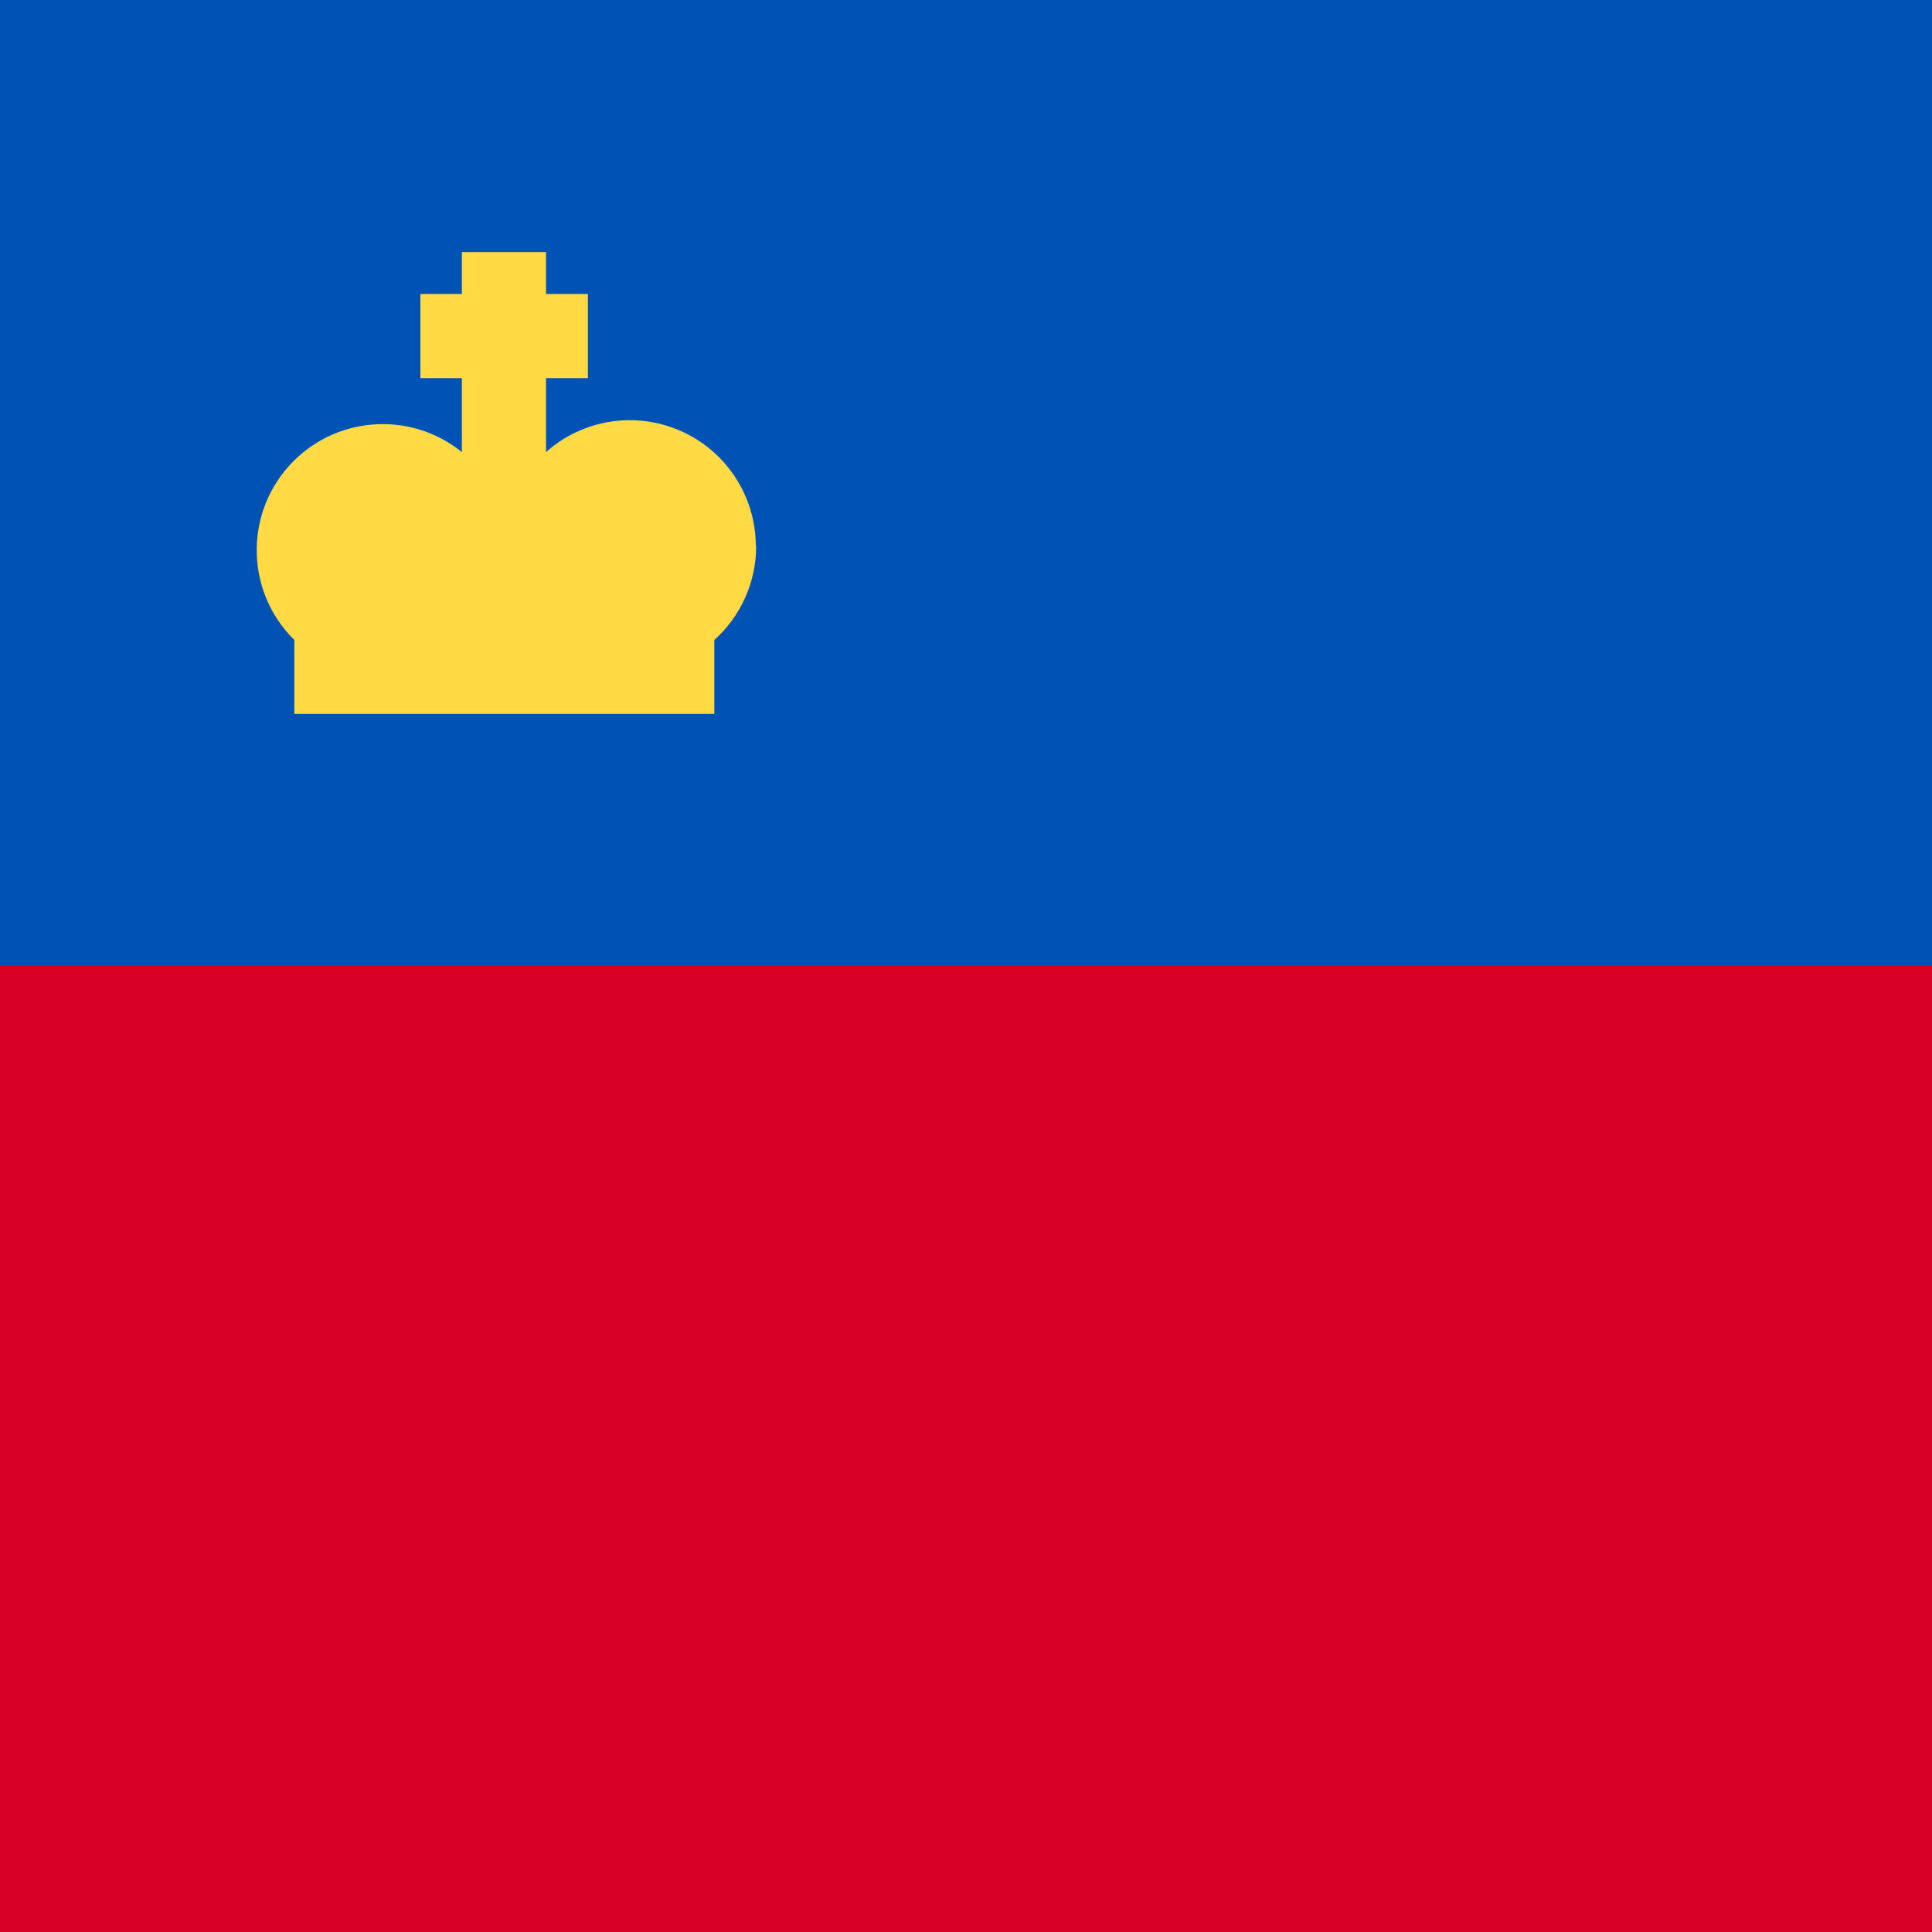
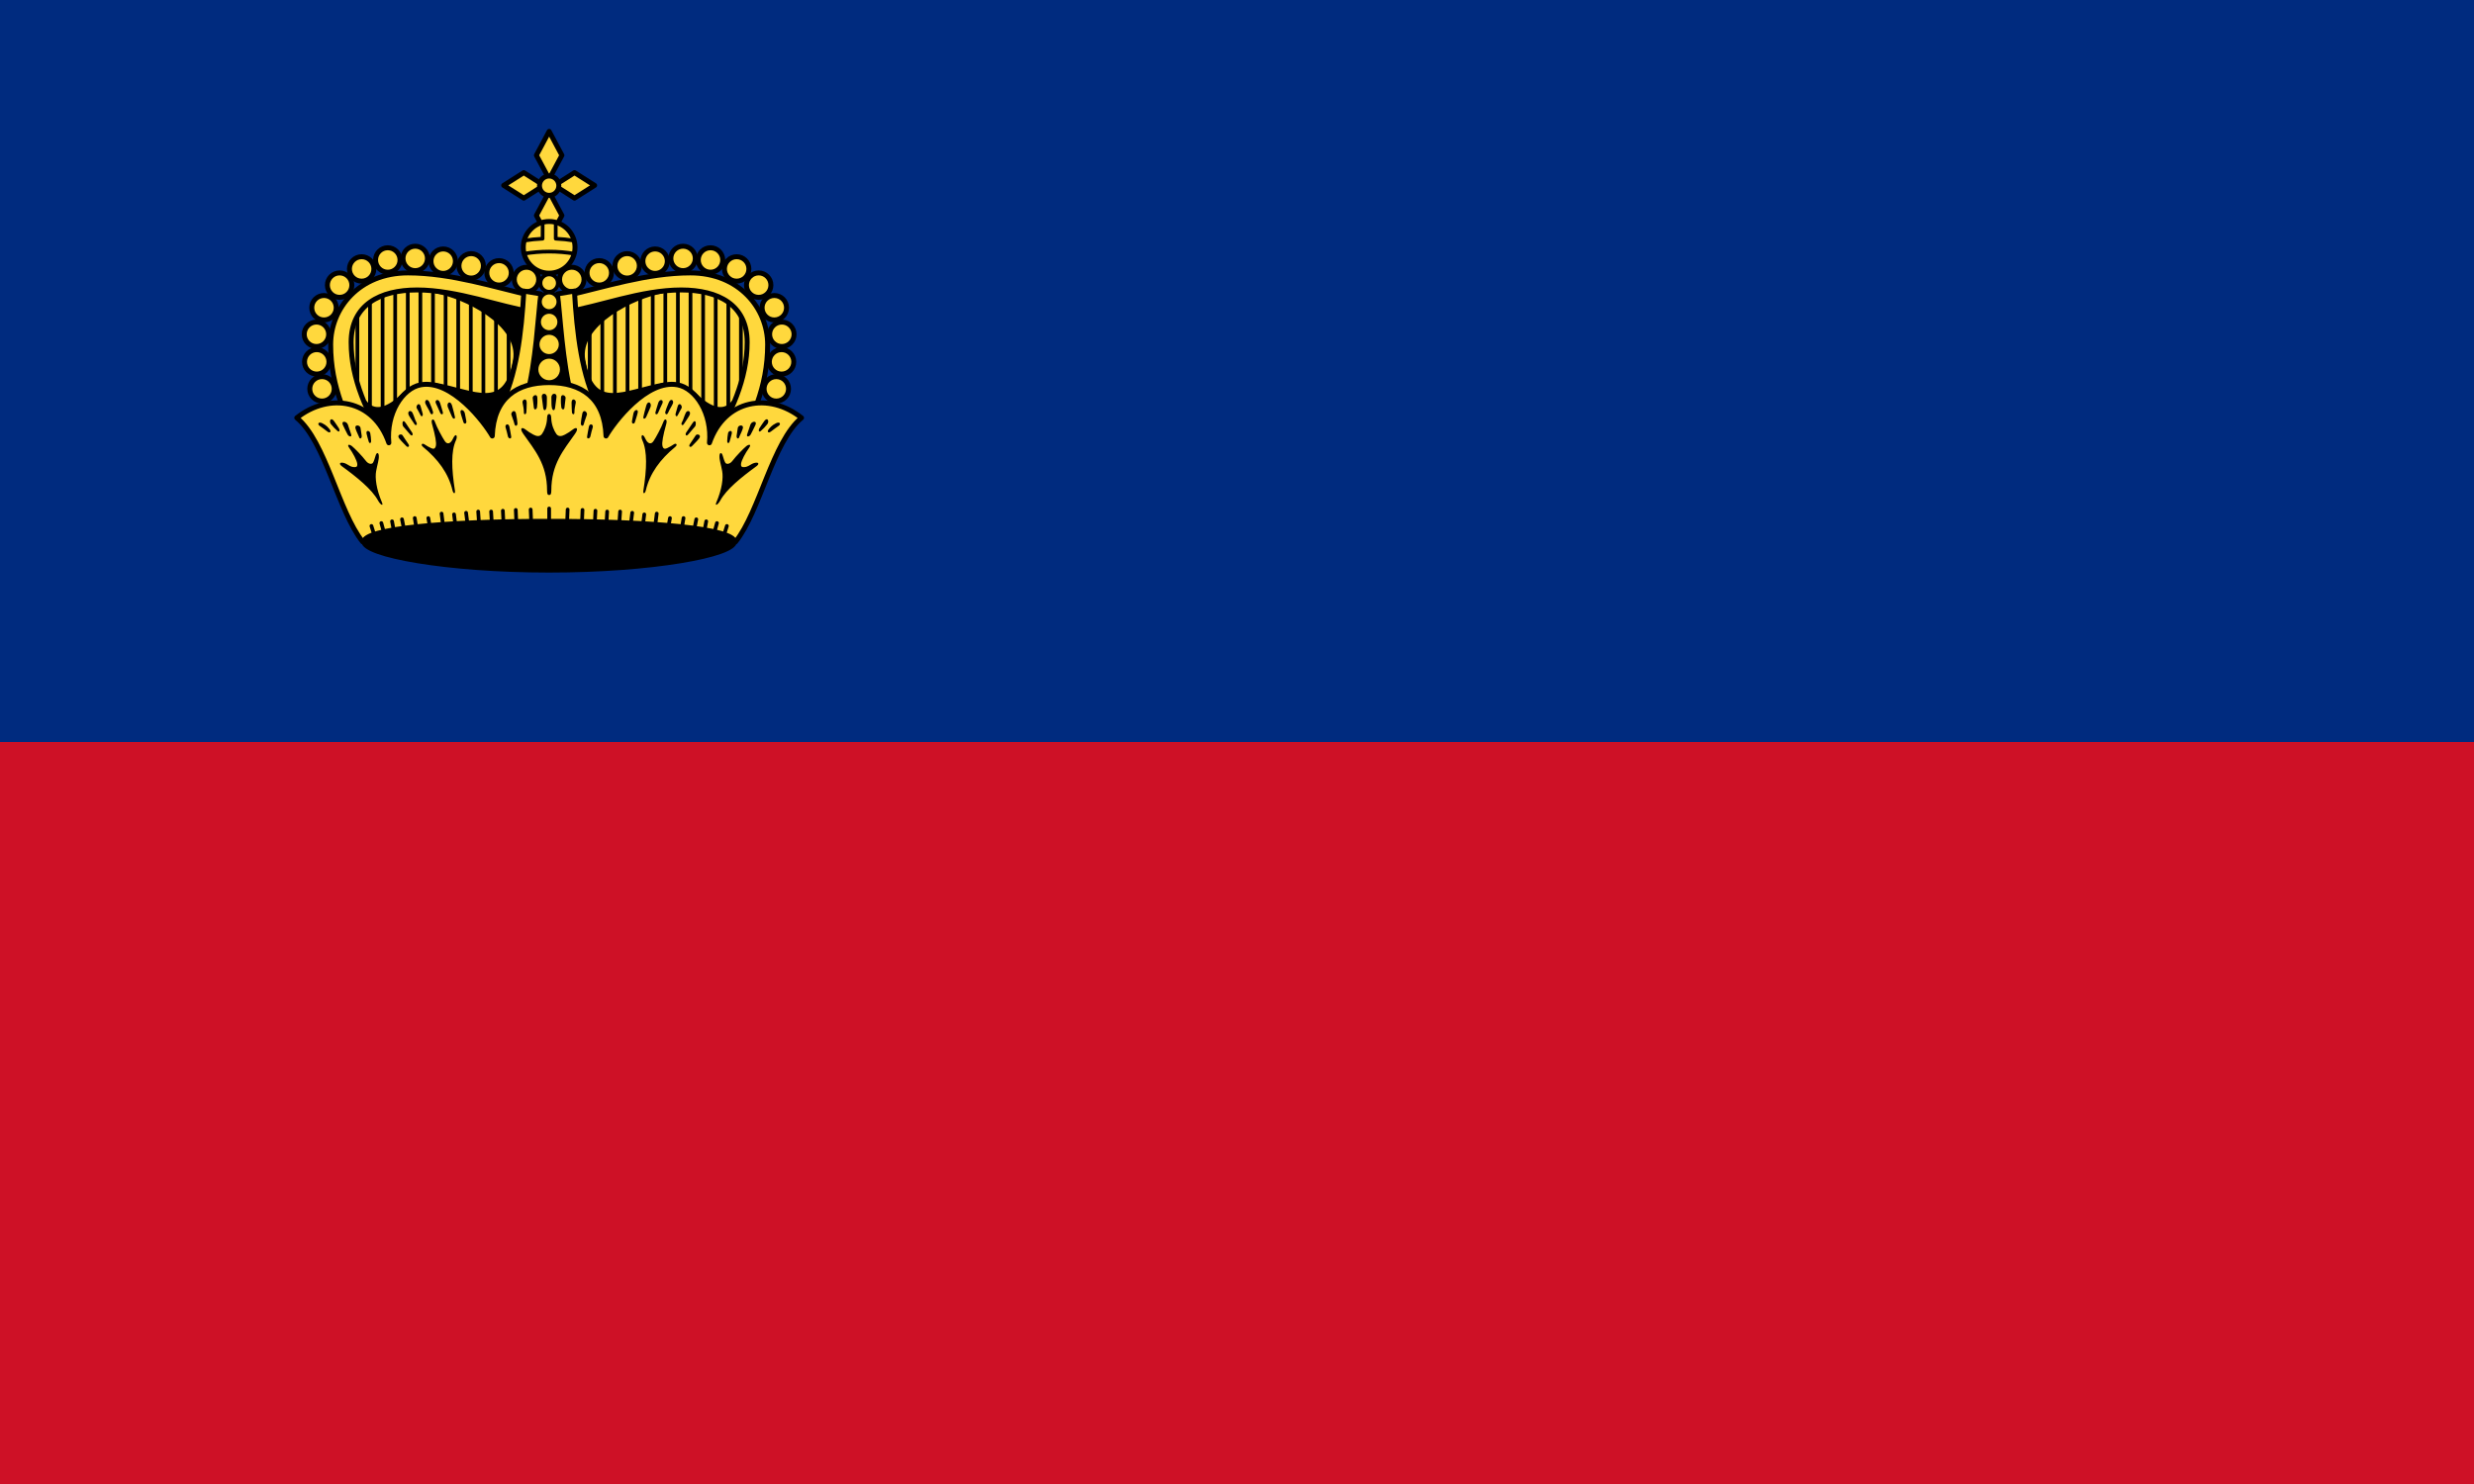
- <svg xmlns="http://www.w3.org/2000/svg" width="512" height="512" fill="none">
-   <path fill="#D80027" d="M0 204.9h512V512H0z" />
-   <path fill="#0052B4" d="M0 0h512v256H0z" />
-   <path fill="#FFDA44" d="M200.3 144.7a33.4 33.4 0 0 0-55.6-24.9v-19.6h11.1V77.9h-11.1V66.8h-22.3v11.1h-11v22.3h11v19.6A33.4 33.4 0 0 0 78 169.6v19.6h111.3v-19.6c6.8-6.1 11.1-15 11.1-25" />
+ <svg xmlns="http://www.w3.org/2000/svg" xmlns:xlink="http://www.w3.org/1999/xlink" viewBox="0 0 1000 600">
+   <rect width="1000" height="600" fill="#002b7f" />
+   <rect y="300" width="1000" height="300" fill="#ce1126" />
+   <g fill="#ffd83d" stroke="#000" stroke-width="2" stroke-linecap="round" stroke-linejoin="round">
+     <g id="half">
+       <path d="M 216.377,122.289 L 214.539,184.789 L 151.12,184.789 C 143.317,169.62 136.873,156.737 136.873,139.292 C 136.873,124.693 148.356,113.097 164.906,113.097 C 182.426,113.097 201.675,119.001 216.377,122.289 z" stroke="none" />
+       <g stroke-width="1.5">
+         <path d="M 144.456,125.161 V 161.236" />
+         <path d="M 149.55,121.479 V 169.513" />
+         <path d="M 154.643,118.952 V 176.177" />
+         <path d="M 159.736,117.771 V 162.652" />
+         <path d="M 164.83,117.548 V 162.875" />
+         <path d="M 169.923,115.965 V 162.85" />
+         <path d="M 175.017,115.965 V 162.85" />
+         <path d="M 180.11,116.424 V 163.309" />
+         <path d="M 185.204,116.884 V 163.769" />
+         <path d="M 190.297,119.871 V 166.756" />
+         <path d="M 195.391,120.33 V 173.19" />
+         <path d="M 200.484,120.33 V 167.216" />
+         <path d="M 205.577,120.33 V 167.216" />
+         <path d="M 176.395,117.923 C 187.159,119.698 210.802,130.76 208.105,145.726 C 204.284,166.935 191.897,158.424 175.476,155.377 L 163.068,159.513 C 158.628,164.045 152.09,168.196 147.673,162.73 L 140.32,162.73 L 140.32,191.452 L 221.662,191.452 L 221.662,122.059 z" fill="#000" />
+       </g>
+       <circle cx="212.815" cy="112.983" r="4.94" />
+       <circle cx="201.713" cy="110.311" r="4.94" />
+       <circle cx="190.45" cy="107.482" r="4.94" />
+       <circle cx="179.143" cy="105.596" r="4.94" />
+       <circle cx="167.836" cy="104.481" r="4.94" />
+       <circle cx="156.749" cy="105.113" r="4.94" />
+       <circle cx="146.179" cy="108.732" r="4.94" />
+       <circle cx="137.276" cy="115.28" r="4.94" />
+       <circle cx="130.957" cy="124.414" r="4.94" />
+       <circle cx="127.912" cy="135.156" r="4.94" />
+       <circle cx="128.027" cy="146.301" r="4.94" />
+       <circle cx="130.152" cy="157.215" r="4.94" />
+       <path d="M 214.998,119.531 L 214.539,125.965 C 202.248,124.082 184.824,117.233 168.583,117.233 C 153.577,117.233 141.929,123.236 141.929,138.373 C 141.929,153.292 148.246,166.858 156.634,180.653 L 147.903,184.789 C 140.1,169.62 133.656,156.737 133.656,139.292 C 133.656,124.693 145.14,110.34 164.906,110.34 C 182.426,110.34 200.296,116.244 214.998,119.531 z" />
+     </g>
+     <use xlink:href="#half" transform="translate(443.9375) scale(-1,1)" />
+     <path d="M 221.969,53.125 L 216.812,62.781 L 221.969,72.406 L 227.125,62.781 L 221.969,53.125 z M 221.969,77.5 L 216.812,87.125 L 221.969,96.781 L 227.125,87.125 L 221.969,77.5 z" />
+     <path d="M 203.587,74.953 L 211.719,80.109 L 219.824,74.953 L 211.719,69.797 L 203.587,74.953 z M 224.113,74.953 L 232.219,80.109 L 240.35,74.953 L 232.219,69.797 L 224.113,74.953 z" />
+     <circle cx="221.969" cy="75.069" r="3.906" />
+     <circle cx="221.969" cy="100" r="10.455" />
+     <path d="M 219.344,89.875 C 219.344,92.989 219.322,94.799 219.312,96.5 C 216.792,96.612 214.307,96.877 211.875,97.281 M 232.062,97.281 C 229.631,96.877 227.145,96.612 224.625,96.5 C 224.625,94.802 224.625,92.997 224.625,89.875 M 211.844,102.562 C 215.138,102.012 218.518,101.719 221.969,101.719 C 225.42,101.719 228.799,102.012 232.094,102.562" fill="none" stroke-width="1.5" />
+     <path d="M 211.75,117.688 C 210.758,134.77 208.741,152.167 202.094,164.812 L 212.906,160.438 C 216.683,146.109 217.476,127.595 218.625,118.844 L 211.75,117.688 z M 232.188,117.688 L 225.312,118.844 C 226.461,127.595 227.255,146.109 231.031,160.438 L 241.844,164.812 C 235.196,152.167 233.179,134.77 232.188,117.688 z" />
+     <path d="M 221.953,154.688 C 209.04,154.688 199.554,160.774 198.984,176.281 C 195.828,170.726 182.474,153.256 170.016,155.594 C 162.606,156.984 156.059,167.26 157.172,179.031 C 151.037,161.401 133.065,158.512 119.953,168.938 C 131.595,178.51 136.774,206.772 146.578,219.031 L 221.953,219.031 L 297.328,219.031 C 307.132,206.772 312.342,178.51 323.984,168.938 C 310.872,158.512 292.901,161.401 286.766,179.031 C 287.879,167.26 281.3,156.984 273.891,155.594 C 261.432,153.256 248.11,170.726 244.953,176.281 C 244.384,160.774 234.867,154.688 221.953,154.688 z" />
+     <g stroke-width="1.5">
+       <path d="M 297.107,219.026 C 297.107,224.607 263.445,230.744 221.969,230.744 C 180.493,230.744 146.831,224.607 146.831,219.026 C 146.831,213.445 180.493,210.524 221.969,210.524 C 263.445,210.524 297.107,213.445 297.107,219.026 z" fill="#000" />
+       <circle cx="221.969" cy="114.445" r="3.504" />
+       <circle cx="221.969" cy="122.027" r="3.734" />
+       <circle cx="221.969" cy="130.184" r="4.079" />
+       <circle cx="221.969" cy="139.261" r="4.653" />
+       <circle cx="221.969" cy="149.371" r="5.113" />
+       <path d="M 219.938,159.206 C 219.385,159.199 218.862,159.665 219,160.55 C 219.163,161.593 219.367,163.545 219.563,164.862 C 219.783,166.355 220.654,165.992 220.875,164.831 C 221.096,163.67 221.007,162.925 221.063,160.768 C 221.09,159.69 220.49,159.213 219.938,159.206 z M 224,159.206 C 223.447,159.213 222.847,159.69 222.875,160.768 C 222.93,162.925 222.841,163.67 223.063,164.831 C 223.284,165.992 224.154,166.355 224.375,164.862 C 224.57,163.545 224.775,161.593 224.938,160.55 C 225.076,159.665 224.553,159.199 224,159.206 z M 216.313,159.768 C 215.807,159.839 215.282,160.349 215.313,160.893 C 215.368,161.889 215.643,163.082 215.75,164.581 C 215.86,166.129 216.952,165.528 217.063,164.643 C 217.173,163.759 217.298,162.451 217.188,160.737 C 217.146,160.094 216.865,159.811 216.531,159.768 C 216.462,159.759 216.385,159.758 216.313,159.768 z M 227.406,159.768 C 227.072,159.811 226.791,160.094 226.75,160.737 C 226.64,162.451 226.765,163.759 226.875,164.643 C 226.986,165.528 228.077,166.129 228.188,164.581 C 228.295,163.082 228.57,161.889 228.625,160.893 C 228.655,160.349 228.131,159.839 227.625,159.768 C 227.553,159.758 227.476,159.759 227.406,159.768 z M 211.969,161.518 C 211.506,161.638 211.08,162.195 211.219,162.831 C 211.495,164.103 211.75,165.509 211.75,166.8 C 211.75,167.906 212.695,167.511 212.75,166.737 C 212.805,165.963 212.906,164.324 212.906,162.831 C 212.906,161.716 212.432,161.399 211.969,161.518 z M 231.656,161.518 C 231.327,161.609 231.031,161.995 231.031,162.831 C 231.031,164.324 231.133,165.963 231.188,166.737 C 231.243,167.511 232.188,167.906 232.188,166.8 C 232.188,165.509 232.442,164.103 232.719,162.831 C 232.857,162.195 232.432,161.638 231.969,161.518 C 231.853,161.488 231.766,161.488 231.656,161.518 z M 172.563,161.689 C 172.008,161.671 171.62,162.423 172,163.252 C 172.608,164.579 173.254,165.417 173.875,166.846 C 174.428,168.117 175.276,167.324 175,166.439 C 174.723,165.555 174.423,164.569 173.594,162.689 C 173.283,161.984 172.895,161.7 172.563,161.689 z M 271.375,161.689 C 271.043,161.7 270.655,161.984 270.344,162.689 C 269.514,164.569 269.214,165.555 268.938,166.439 C 268.661,167.324 269.509,168.117 270.063,166.846 C 270.683,165.417 271.329,164.579 271.938,163.252 C 272.318,162.423 271.929,161.671 271.375,161.689 z M 176.563,161.752 C 176.155,161.876 175.907,162.394 176.156,163.002 C 176.654,164.218 177.373,165.465 177.875,166.783 C 178.317,167.944 179.301,167.615 178.969,166.564 C 178.637,165.514 178.538,164.899 177.875,162.908 C 177.543,161.913 176.97,161.627 176.563,161.752 z M 267.063,161.752 C 266.714,161.826 266.311,162.162 266.063,162.908 C 265.399,164.899 265.3,165.514 264.969,166.564 C 264.637,167.615 265.62,167.944 266.063,166.783 C 266.565,165.465 267.283,164.218 267.781,163.002 C 268.03,162.394 267.783,161.876 267.375,161.752 C 267.273,161.721 267.179,161.727 267.063,161.752 z M 181.563,162.721 C 181.048,162.818 180.65,163.603 181,164.564 C 181.443,165.781 182.072,166.932 182.625,168.314 C 183.178,169.697 184.096,169.418 183.875,168.533 C 183.654,167.648 183.383,166.182 182.719,163.971 C 182.429,163.003 181.962,162.644 181.563,162.721 z M 262.375,162.721 C 261.975,162.644 261.509,163.003 261.219,163.971 C 260.555,166.182 260.284,167.648 260.063,168.533 C 259.841,169.418 260.759,169.697 261.313,168.314 C 261.866,166.932 262.495,165.781 262.938,164.564 C 263.287,163.603 262.889,162.818 262.375,162.721 z M 169.188,163.408 C 168.631,163.465 168.123,164.373 168.469,165.064 C 169.022,166.17 169.372,166.547 169.906,167.721 C 170.459,168.937 171.065,167.995 170.844,167.221 C 170.622,166.446 170.339,165.545 170.063,164.439 C 169.86,163.629 169.522,163.374 169.188,163.408 z M 274.75,163.408 C 274.416,163.374 274.078,163.629 273.875,164.439 C 273.599,165.545 273.315,166.446 273.094,167.221 C 272.872,167.995 273.478,168.937 274.031,167.721 C 274.565,166.547 274.915,166.17 275.469,165.064 C 275.814,164.373 275.307,163.465 274.75,163.408 z M 207.719,166.206 C 207.135,166.205 206.511,166.98 206.719,167.706 C 207.05,168.867 207.563,169.897 207.938,171.393 C 208.269,172.72 209.212,172.059 209.156,171.175 C 209.101,170.29 208.949,169.086 208.563,167.206 C 208.417,166.501 208.069,166.206 207.719,166.206 z M 236.219,166.206 C 235.869,166.206 235.52,166.501 235.375,167.206 C 234.988,169.086 234.837,170.29 234.781,171.175 C 234.726,172.059 235.668,172.72 236,171.393 C 236.374,169.897 236.887,168.867 237.219,167.706 C 237.426,166.98 236.803,166.205 236.219,166.206 z M 221.969,167.393 C 221.25,167.393 221.15,168.359 221.125,169.143 C 221.042,171.715 219.975,174.212 219.063,175.456 C 218.15,176.7 216.807,176.369 215.563,175.706 C 214.318,175.042 213.577,174.545 212.25,173.55 C 210.923,172.554 209.916,173.136 211.5,175.393 C 216.117,181.974 221.125,187.598 221.125,198.331 C 221.125,199.719 221.367,200.143 221.969,200.143 C 222.57,200.143 222.844,199.719 222.844,198.331 C 222.844,187.598 227.82,181.974 232.438,175.393 C 234.021,173.136 233.015,172.554 231.688,173.55 C 230.361,174.545 229.619,175.042 228.375,175.706 C 227.131,176.369 225.787,176.7 224.875,175.456 C 223.962,174.212 222.895,171.715 222.813,169.143 C 222.787,168.359 222.688,167.393 221.969,167.393 z M 186.688,165.783 C 186.625,165.781 186.556,165.797 186.5,165.814 C 186.231,165.899 186.052,166.223 186.156,166.783 C 186.342,167.785 187.036,169.75 187.313,170.689 C 187.589,171.63 188.745,171.43 188.469,170.158 C 188.192,168.886 188.207,168.502 187.875,167.064 C 187.694,166.278 187.128,165.795 186.688,165.783 z M 257.25,165.783 C 256.809,165.795 256.244,166.278 256.063,167.064 C 255.731,168.502 255.745,168.886 255.469,170.158 C 255.192,171.43 256.348,171.63 256.625,170.689 C 256.901,169.75 257.596,167.785 257.781,166.783 C 257.885,166.223 257.706,165.899 257.438,165.814 C 257.382,165.797 257.313,165.781 257.25,165.783 z M 165.719,166.189 C 165.14,166.235 164.725,166.962 165.313,168.033 C 165.946,169.19 167.034,170.641 167.531,171.471 C 168.029,172.3 168.89,171.74 168.281,170.689 C 167.673,169.639 167.469,168.432 166.75,166.939 C 166.48,166.379 166.066,166.162 165.719,166.189 z M 278.219,166.189 C 277.871,166.162 277.457,166.379 277.188,166.939 C 276.469,168.432 276.264,169.639 275.656,170.689 C 275.048,171.74 275.909,172.3 276.406,171.471 C 276.904,170.641 277.991,169.19 278.625,168.033 C 279.213,166.962 278.798,166.235 278.219,166.189 z M 134.031,169.518 C 133.363,169.483 133.154,170.689 133.781,171.487 C 134.694,172.648 135.329,173.264 136.375,174.206 C 137.205,174.952 137.446,173.984 137.031,173.237 C 136.617,172.491 136.017,171.732 135.188,170.487 C 134.733,169.805 134.335,169.535 134.031,169.518 z M 309.906,169.518 C 309.603,169.535 309.205,169.805 308.75,170.487 C 307.921,171.732 307.321,172.491 306.906,173.237 C 306.492,173.984 306.733,174.952 307.563,174.206 C 308.609,173.264 309.244,172.648 310.156,171.487 C 310.783,170.689 310.574,169.483 309.906,169.518 z M 139.063,170.518 C 138.53,170.525 138.179,170.918 138.594,171.831 C 139.188,173.137 139.971,174.617 140.469,175.612 C 140.966,176.607 142.483,176.942 141.875,175.393 C 141.267,173.845 141.147,173.05 140.594,171.612 C 140.317,170.893 139.595,170.511 139.063,170.518 z M 304.875,170.518 C 304.343,170.511 303.62,170.893 303.344,171.612 C 302.791,173.05 302.671,173.845 302.063,175.393 C 301.454,176.942 302.971,176.607 303.469,175.612 C 303.967,174.617 304.75,173.137 305.344,171.831 C 305.758,170.918 305.407,170.525 304.875,170.518 z M 129.313,170.862 C 128.539,170.87 128.472,171.646 129.156,172.143 C 130.069,172.807 131.156,173.543 132.219,174.393 C 133.463,175.389 133.945,174.473 133.281,173.643 C 132.618,172.814 131.972,171.973 130.313,171.143 C 129.898,170.936 129.57,170.859 129.313,170.862 z M 314.625,170.862 C 314.367,170.859 314.04,170.936 313.625,171.143 C 311.966,171.973 311.32,172.814 310.656,173.643 C 309.993,174.473 310.475,175.389 311.719,174.393 C 312.781,173.543 313.869,172.807 314.781,172.143 C 315.465,171.646 315.399,170.87 314.625,170.862 z M 204.969,171.581 C 204.536,171.641 204.162,172.133 204.344,172.768 C 204.675,173.929 205.052,175.16 205.281,176.362 C 205.503,177.524 206.846,177.538 206.625,176.487 C 206.404,175.437 206.293,174.122 205.906,172.518 C 205.761,171.917 205.458,171.628 205.156,171.581 C 205.093,171.571 205.031,171.572 204.969,171.581 z M 238.781,171.581 C 238.48,171.628 238.176,171.917 238.031,172.518 C 237.645,174.122 237.533,175.437 237.313,176.487 C 237.091,177.538 238.435,177.524 238.656,176.362 C 238.885,175.16 239.262,173.929 239.594,172.768 C 239.775,172.133 239.402,171.641 238.969,171.581 C 238.907,171.572 238.844,171.571 238.781,171.581 z M 174.875,169.596 C 174.535,169.69 174.339,170.34 174.594,171.252 C 176.004,176.311 176.436,178.976 176.188,180.221 C 175.939,181.465 175.256,181.635 174.344,181.221 C 173.432,180.806 172.361,180.207 171.531,179.627 C 170.702,179.046 169.839,179.741 171.031,180.721 C 177.086,185.697 181.283,191.385 182.906,198.283 C 183.238,199.693 184.124,199.859 183.875,198.283 C 182.503,189.593 182.239,182.45 184.313,177.971 C 185.092,176.287 184.307,174.671 183.063,177.408 C 182.233,179.233 180.891,179.953 179.813,178.377 C 178.734,176.801 176.507,172.597 175.844,170.689 C 175.595,169.974 175.288,169.643 175.031,169.596 C 174.978,169.586 174.924,169.582 174.875,169.596 z M 268.906,169.596 C 268.65,169.643 268.343,169.974 268.094,170.689 C 267.43,172.597 265.203,176.801 264.125,178.377 C 263.046,179.953 261.704,179.233 260.875,177.408 C 259.631,174.671 258.846,176.287 259.625,177.971 C 261.699,182.45 261.435,189.593 260.063,198.283 C 259.814,199.859 260.7,199.693 261.031,198.283 C 262.654,191.385 266.851,185.697 272.906,180.721 C 274.098,179.741 273.236,179.046 272.406,179.627 C 271.577,180.207 270.506,180.806 269.594,181.221 C 268.682,181.635 267.999,181.465 267.75,180.221 C 267.501,178.976 267.934,176.311 269.344,171.252 C 269.598,170.34 269.402,169.69 269.063,169.596 C 269.014,169.582 268.96,169.586 268.906,169.596 z M 144.438,172.018 C 143.891,172.025 143.439,172.408 143.688,173.237 C 144.086,174.566 144.911,176.002 145.188,176.831 C 145.464,177.66 146.353,177.273 146.188,176.112 C 146.022,174.951 145.94,174.259 145.719,172.987 C 145.608,172.351 144.984,172.011 144.438,172.018 z M 299.5,172.018 C 298.954,172.011 298.329,172.351 298.219,172.987 C 297.997,174.259 297.916,174.951 297.75,176.112 C 297.584,177.273 298.473,177.66 298.75,176.831 C 299.026,176.002 299.851,174.566 300.25,173.237 C 300.499,172.408 300.046,172.025 299.5,172.018 z M 163.219,170.283 C 162.584,170.169 162.492,171.807 163.031,172.471 C 163.75,173.356 164.749,174.425 165.75,175.627 C 166.579,176.622 167.092,175.737 166.594,174.908 C 166.096,174.078 165.358,173.197 164.031,171.096 C 163.699,170.57 163.43,170.321 163.219,170.283 z M 280.719,170.283 C 280.507,170.321 280.238,170.57 279.906,171.096 C 278.579,173.197 277.841,174.078 277.344,174.908 C 276.846,175.737 277.358,176.622 278.188,175.627 C 279.189,174.425 280.187,173.356 280.906,172.471 C 281.445,171.807 281.354,170.169 280.719,170.283 z M 148.719,174.237 C 148.325,174.209 147.99,174.529 148.156,175.331 C 148.388,176.447 148.723,177.374 149,178.425 C 149.276,179.475 150,179.295 150,178.3 C 150,177.304 149.822,176.194 149.656,175.143 C 149.573,174.618 149.113,174.265 148.719,174.237 z M 295.219,174.237 C 294.825,174.265 294.364,174.618 294.281,175.143 C 294.115,176.194 293.938,177.304 293.938,178.3 C 293.938,179.295 294.661,179.475 294.938,178.425 C 295.214,177.374 295.55,176.447 295.781,175.331 C 295.947,174.529 295.613,174.209 295.219,174.237 z M 161.813,175.658 C 161.194,175.752 160.649,176.35 161.375,177.283 C 162.536,178.776 163.807,179.824 164.25,180.377 C 164.692,180.93 165.813,180.726 165.094,179.564 C 164.359,178.378 163.248,176.949 162.75,176.064 C 162.563,175.733 162.184,175.602 161.813,175.658 z M 281.875,175.658 C 281.603,175.687 281.327,175.816 281.188,176.064 C 280.69,176.949 279.578,178.378 278.844,179.564 C 278.125,180.726 279.245,180.93 279.688,180.377 C 280.13,179.824 281.401,178.776 282.563,177.283 C 283.288,176.35 282.744,175.752 282.125,175.658 C 282.032,175.644 281.966,175.649 281.875,175.658 z M 141.156,179.831 C 140.668,179.787 140.499,180.18 141.156,181.081 C 142.649,183.127 144.296,186.223 144.406,187.55 C 144.517,188.877 143.861,188.862 143.25,188.862 C 141.425,188.862 140.534,187.53 138.875,187.143 C 137.216,186.756 136.975,187.629 138.156,188.487 C 144.239,192.911 150.335,197.846 152.781,202.331 C 153.776,204.156 155.122,204.823 154.375,203.081 C 152.088,197.744 151.534,193.224 152.031,190.487 C 152.529,187.75 153.208,185.907 153.125,184.331 C 153.042,182.755 152.148,182.863 151.781,184.331 C 151.532,185.326 151.05,186.645 150.719,187.143 C 150.387,187.641 149.053,187.92 147.781,186.206 C 146.509,184.492 143.301,181.191 142.25,180.362 C 141.856,180.051 141.449,179.857 141.156,179.831 z M 302.781,179.831 C 302.488,179.857 302.081,180.051 301.688,180.362 C 300.637,181.191 297.428,184.492 296.156,186.206 C 294.884,187.92 293.55,187.641 293.219,187.143 C 292.887,186.645 292.405,185.326 292.156,184.331 C 291.789,182.863 290.895,182.755 290.813,184.331 C 290.73,185.907 291.408,187.75 291.906,190.487 C 292.404,193.224 291.85,197.744 289.563,203.081 C 288.816,204.823 290.161,204.156 291.156,202.331 C 293.603,197.846 299.699,192.911 305.781,188.487 C 306.962,187.629 306.722,186.756 305.063,187.143 C 303.404,187.53 302.512,188.862 300.688,188.862 C 300.077,188.862 299.42,188.877 299.531,187.55 C 299.642,186.223 301.288,183.127 302.781,181.081 C 303.438,180.18 303.27,179.787 302.781,179.831 z" fill="#000" stroke="none" />
+       <path d="M 150.127,212.651 152.077,218.825 M 154.137,211.481 155.865,217.721 M 158.47,210.768 159.657,217.133 M 162.49,209.964 163.76,216.313 M 167.646,209.455 168.678,215.847 M 173.13,209.462 174.242,215.84 M 178.484,207.651 179.287,214.076 M 183.521,207.976 184.324,214.401 M 188.395,207.327 189.199,213.751 M 193.288,206.822 193.73,213.281 M 198.516,206.82 198.9,213.283 M 203.257,206.493 203.583,212.96 M 208.484,206.167 208.755,212.636 M 214.495,206.005 214.767,212.474 M 293.811,212.651 291.861,218.825 M 289.8,211.481 288.072,217.721 M 285.468,210.768 284.281,217.133 M 281.448,209.964 280.177,216.313 M 276.292,209.455 275.259,215.847 M 270.807,209.462 269.695,215.84 M 265.454,207.651 264.65,214.076 M 260.417,207.976 259.613,214.401 M 255.542,207.327 254.739,213.751 M 250.65,206.822 250.208,213.281 M 245.421,206.82 245.038,213.283 M 240.681,206.493 240.354,212.96 M 235.454,206.167 235.183,212.636 M 229.442,206.005 229.171,212.474 M 221.969,205.584 221.969,212.707" />
+     </g>
+   </g>
</svg>
